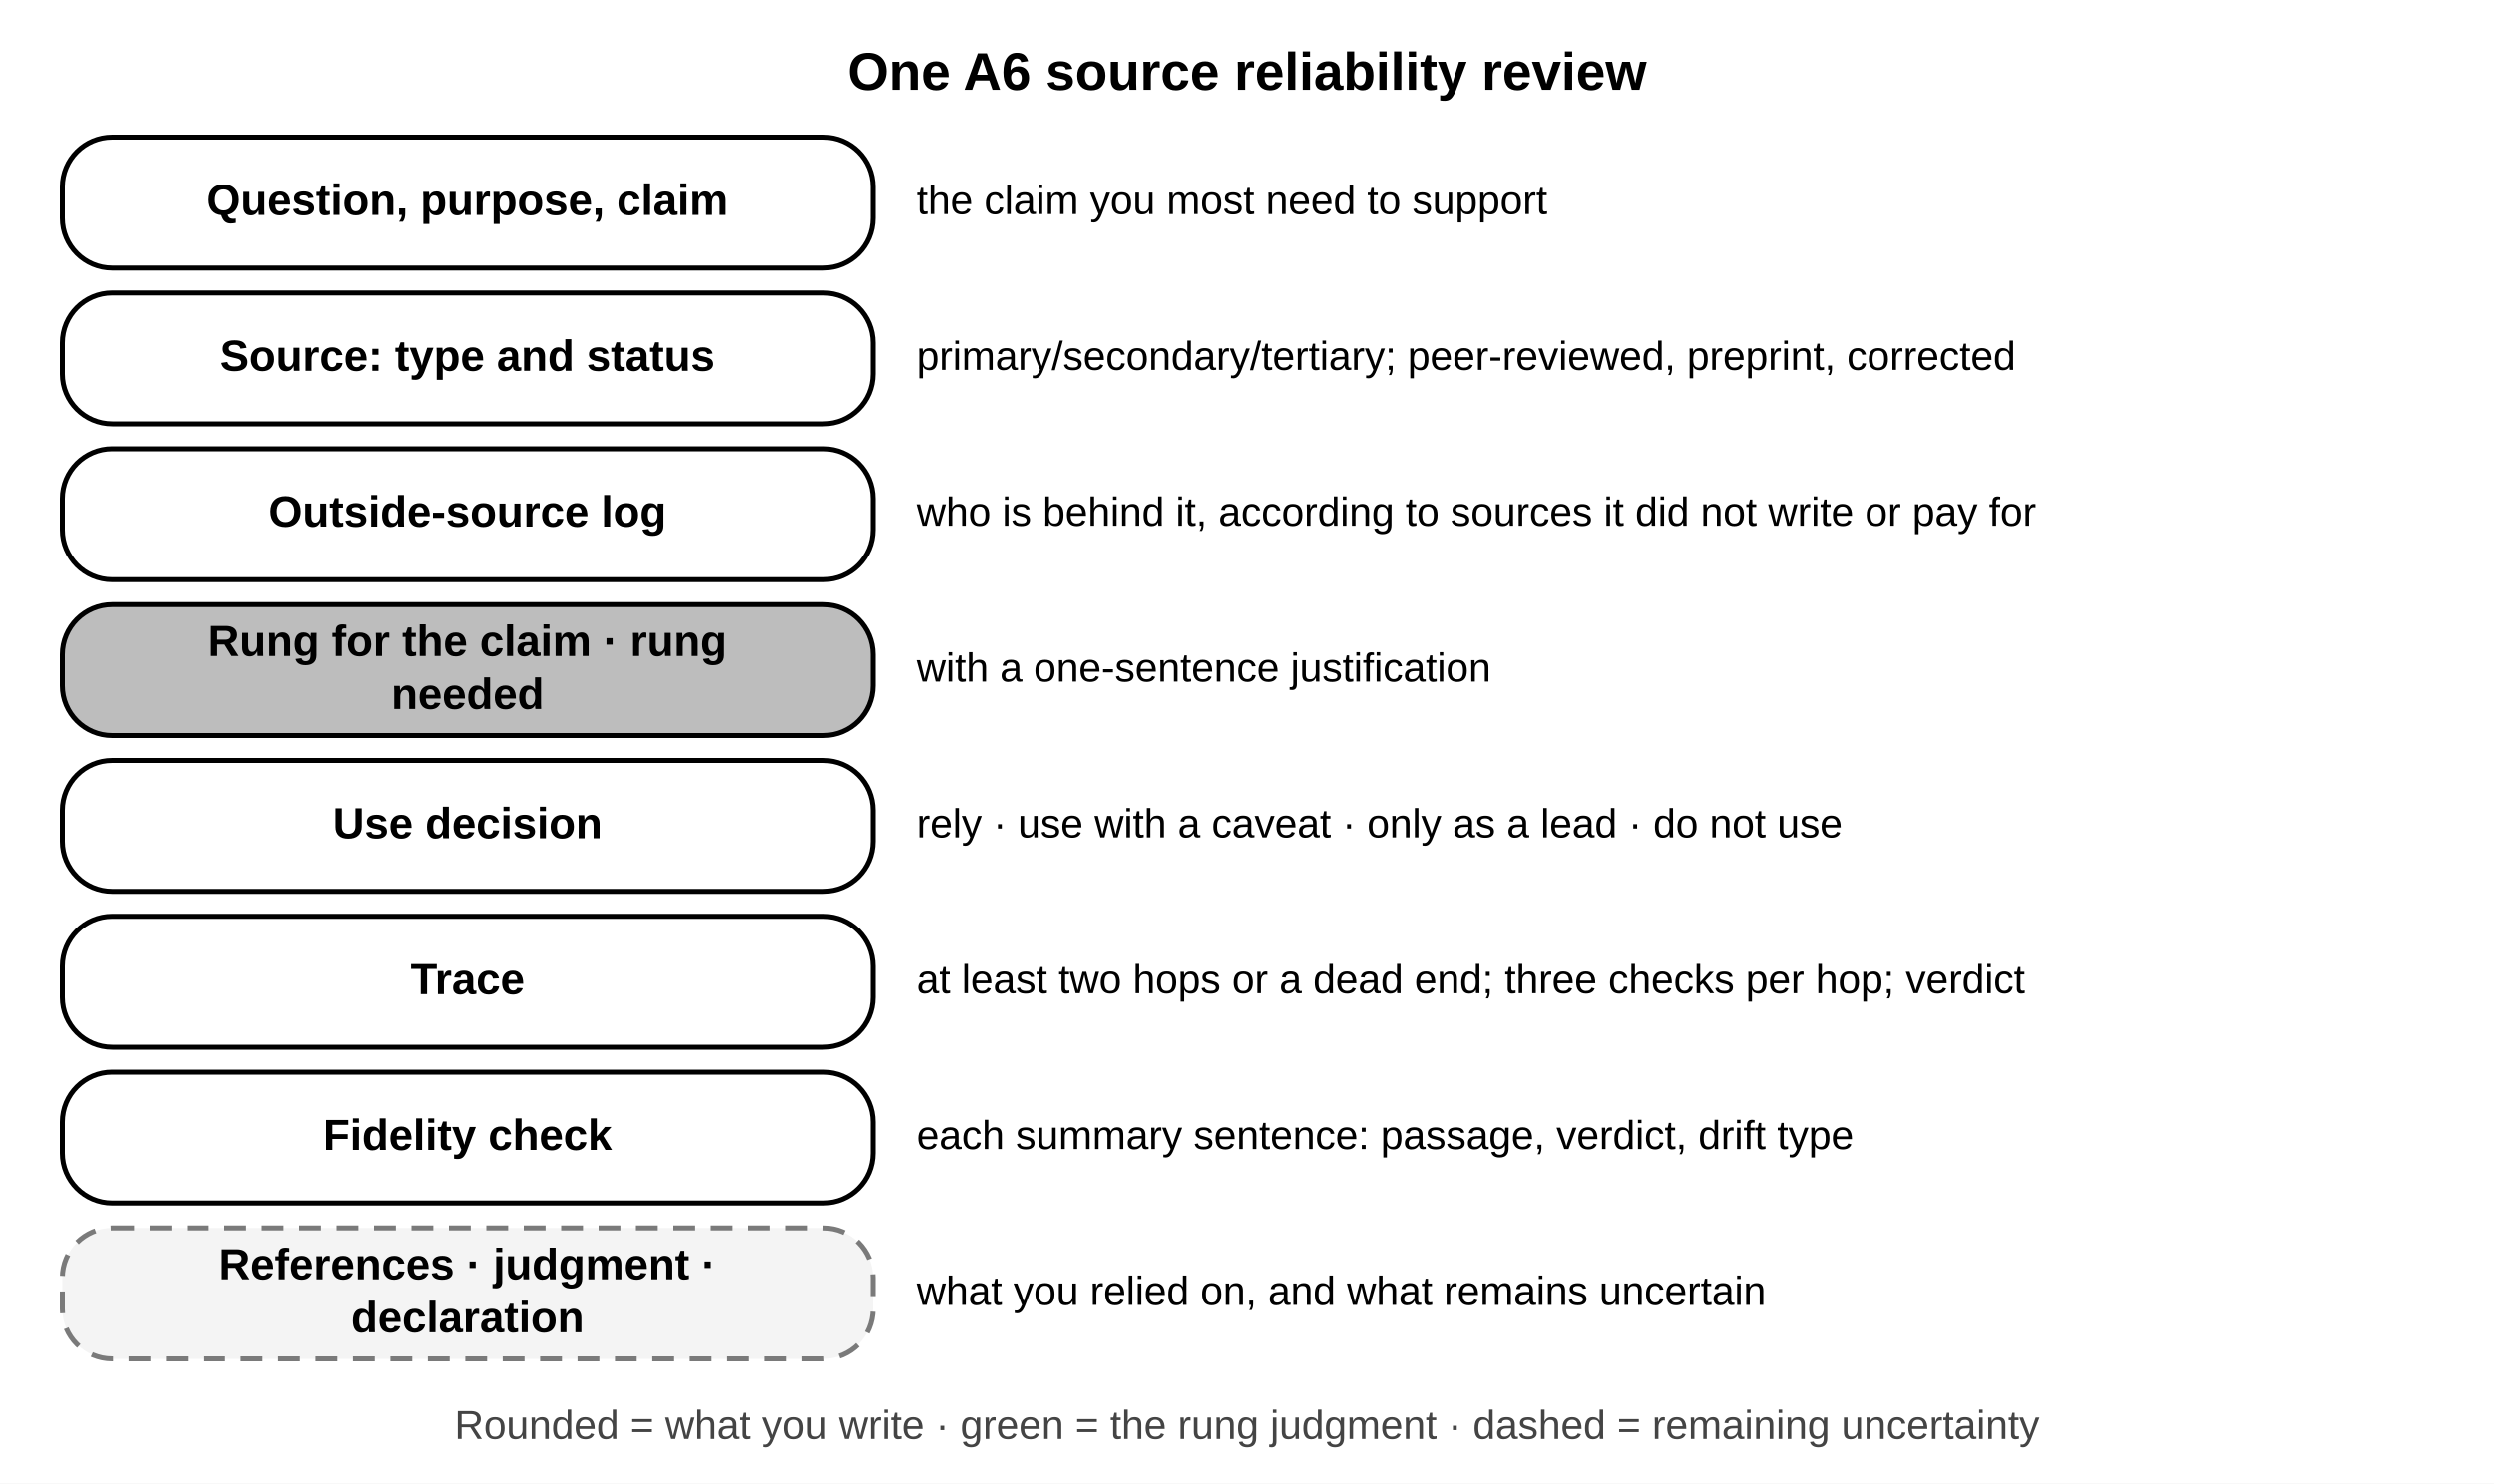
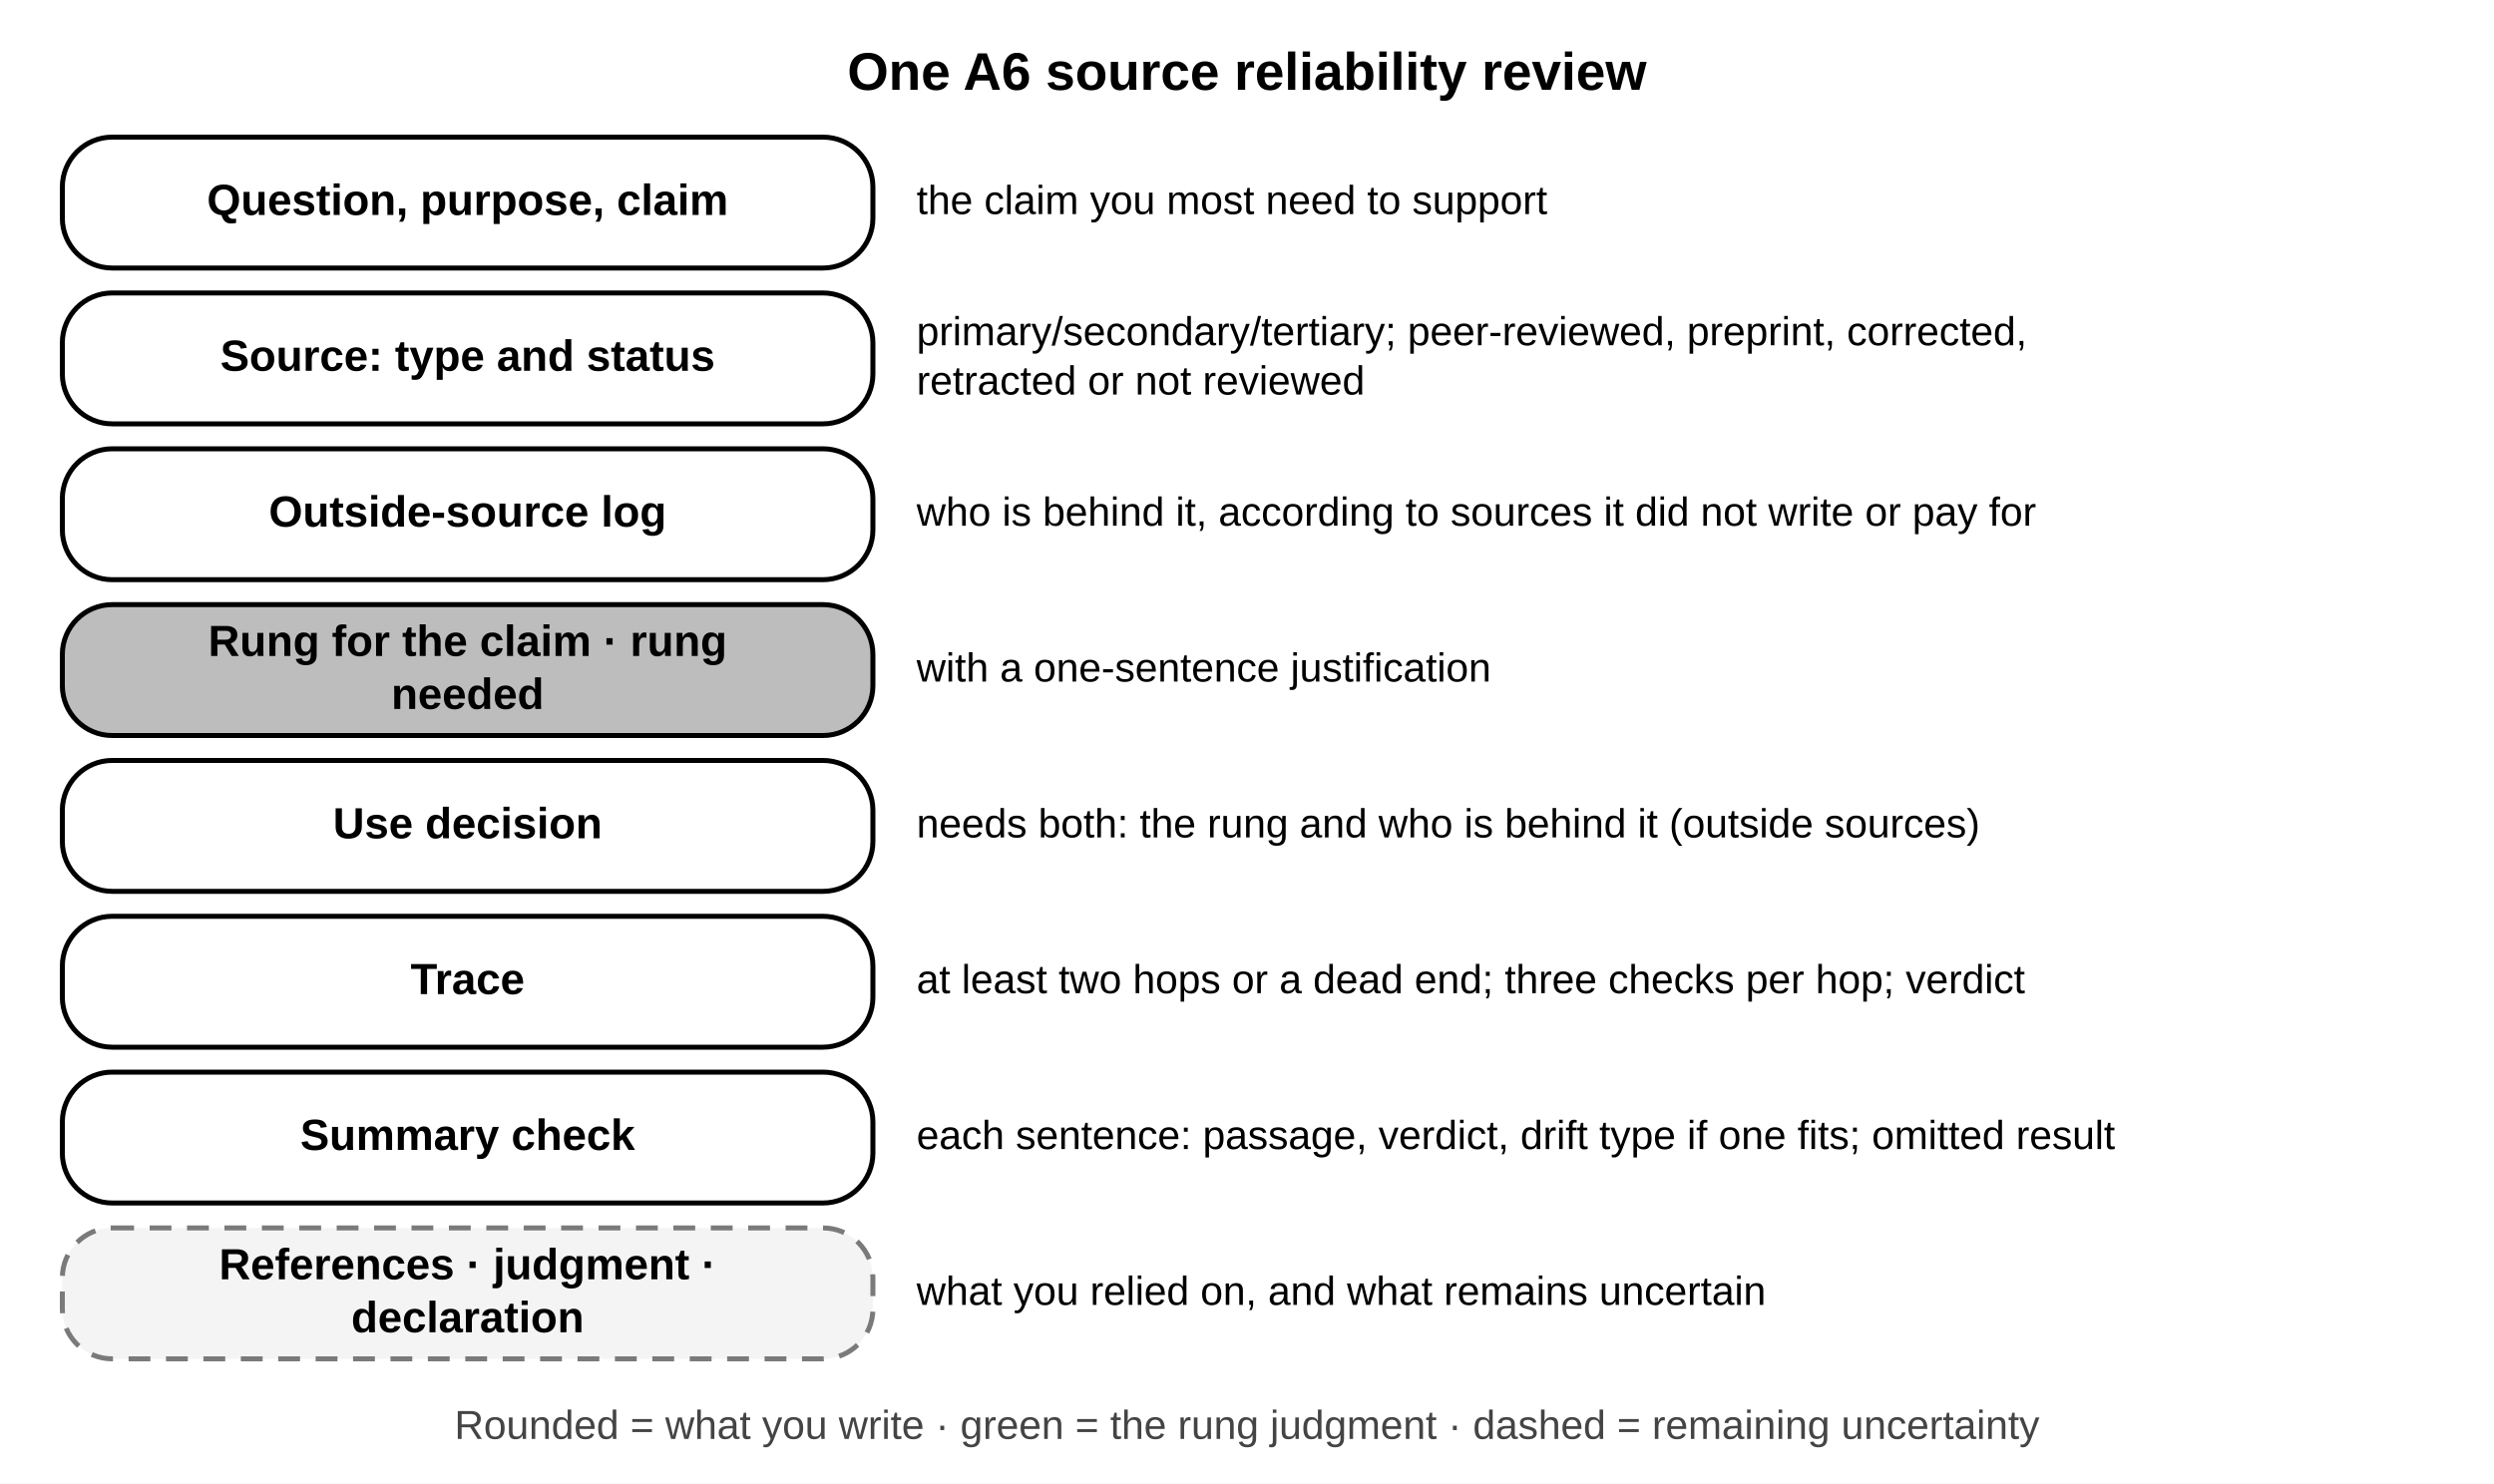
<svg xmlns="http://www.w3.org/2000/svg" viewBox="0 0 800 476" width="800" height="476" role="img" font-family="'Source Sans 3', 'Source Sans Pro', 'Helvetica Neue', Arial, sans-serif">
  <defs>
    <marker id="arrow-gray" viewBox="0 0 10 10" refX="9" refY="5" markerWidth="7" markerHeight="7" orient="auto-start-reverse">
      <path d="M0,0 L10,5 L0,10 z" fill="#000000" />
    </marker>
    <pattern id="hatch" patternUnits="userSpaceOnUse" width="8" height="8" patternTransform="rotate(45)">
      <rect width="8" height="8" fill="#FFFFFF" />
      <line x1="0" y1="0" x2="0" y2="8" stroke="#9A9A9A" stroke-width="1.3" />
    </pattern>
    <pattern id="dots" patternUnits="userSpaceOnUse" width="7" height="7">
      <rect width="7" height="7" fill="#FFFFFF" />
      <circle cx="3.5" cy="3.5" r="1.2" fill="#000" />
    </pattern>
  </defs>
  <rect width="800" height="476" fill="#FFFFFF" />
  <text x="400.0" y="24.0" font-size="17" font-weight="700" text-anchor="middle" dominant-baseline="middle" fill="#000000" style="">One A6 source reliability review</text>
  <rect x="20" y="44" width="260" height="42" rx="16" fill="#FFFFFF" stroke="#000000" stroke-width="1.6" />
  <text x="150.0" y="65.0" font-size="14" font-weight="600" text-anchor="middle" dominant-baseline="middle" fill="#000000" style="">Question, purpose, claim</text>
  <text x="294.0" y="65.0" font-size="13" font-weight="normal" text-anchor="start" dominant-baseline="middle" fill="#000000" style="">the claim you most need to support</text>
  <rect x="20" y="94" width="260" height="42" rx="16" fill="#FFFFFF" stroke="#000000" stroke-width="1.6" />
  <text x="150.0" y="115.0" font-size="14" font-weight="600" text-anchor="middle" dominant-baseline="middle" fill="#000000" style="">Source: type and status</text>
-   <text x="294.0" y="115.0" font-size="13" font-weight="normal" text-anchor="start" dominant-baseline="middle" fill="#000000" style="">primary/secondary/tertiary; peer-reviewed, preprint, corrected</text>
+   <text x="294.0" y="107.1" font-size="13" font-weight="normal" text-anchor="start" dominant-baseline="middle" fill="#000000" style="">primary/secondary/tertiary; peer-reviewed, preprint, corrected,</text>
+   <text x="294.0" y="122.9" font-size="13" font-weight="normal" text-anchor="start" dominant-baseline="middle" fill="#000000" style="">retracted or not reviewed</text>
  <rect x="20" y="144" width="260" height="42" rx="16" fill="#FFFFFF" stroke="#000000" stroke-width="1.6" />
  <text x="150.0" y="165.0" font-size="14" font-weight="600" text-anchor="middle" dominant-baseline="middle" fill="#000000" style="">Outside-source log</text>
  <text x="294.0" y="165.0" font-size="13" font-weight="normal" text-anchor="start" dominant-baseline="middle" fill="#000000" style="">who is behind it, according to sources it did not write or pay for</text>
  <rect x="20" y="194" width="260" height="42" rx="16" fill="#BDBDBD" stroke="#000000" stroke-width="1.6" />
  <text x="150.0" y="206.5" font-size="14" font-weight="600" text-anchor="middle" dominant-baseline="middle" fill="#000000" style="">Rung for the claim · rung</text>
  <text x="150.0" y="223.5" font-size="14" font-weight="600" text-anchor="middle" dominant-baseline="middle" fill="#000000" style="">needed</text>
  <text x="294.0" y="215.0" font-size="13" font-weight="normal" text-anchor="start" dominant-baseline="middle" fill="#000000" style="">with a one-sentence justification</text>
  <rect x="20" y="244" width="260" height="42" rx="16" fill="#FFFFFF" stroke="#000000" stroke-width="1.6" />
  <text x="150.0" y="265.0" font-size="14" font-weight="600" text-anchor="middle" dominant-baseline="middle" fill="#000000" style="">Use decision</text>
-   <text x="294.0" y="265.0" font-size="13" font-weight="normal" text-anchor="start" dominant-baseline="middle" fill="#000000" style="">rely · use with a caveat · only as a lead · do not use</text>
+   <text x="294.0" y="265.0" font-size="13" font-weight="normal" text-anchor="start" dominant-baseline="middle" fill="#000000" style="">needs both: the rung and who is behind it (outside sources)</text>
  <rect x="20" y="294" width="260" height="42" rx="16" fill="#FFFFFF" stroke="#000000" stroke-width="1.6" />
  <text x="150.0" y="315.0" font-size="14" font-weight="600" text-anchor="middle" dominant-baseline="middle" fill="#000000" style="">Trace</text>
  <text x="294.0" y="315.0" font-size="13" font-weight="normal" text-anchor="start" dominant-baseline="middle" fill="#000000" style="">at least two hops or a dead end; three checks per hop; verdict</text>
  <rect x="20" y="344" width="260" height="42" rx="16" fill="#FFFFFF" stroke="#000000" stroke-width="1.6" />
-   <text x="150.0" y="365.0" font-size="14" font-weight="600" text-anchor="middle" dominant-baseline="middle" fill="#000000" style="">Fidelity check</text>
-   <text x="294.0" y="365.0" font-size="13" font-weight="normal" text-anchor="start" dominant-baseline="middle" fill="#000000" style="">each summary sentence: passage, verdict, drift type</text>
+   <text x="150.0" y="365.0" font-size="14" font-weight="600" text-anchor="middle" dominant-baseline="middle" fill="#000000" style="">Summary check</text>
+   <text x="294.0" y="365.0" font-size="13" font-weight="normal" text-anchor="start" dominant-baseline="middle" fill="#000000" style="">each sentence: passage, verdict, drift type if one fits; omitted result</text>
  <rect x="20" y="394" width="260" height="42" rx="16" fill="#F4F4F4" stroke="#7A7A7A" stroke-width="1.6" stroke-dasharray="7 5" />
  <text x="150.0" y="406.5" font-size="14" font-weight="600" text-anchor="middle" dominant-baseline="middle" fill="#000000" style="">References · judgment ·</text>
  <text x="150.0" y="423.5" font-size="14" font-weight="600" text-anchor="middle" dominant-baseline="middle" fill="#000000" style="">declaration</text>
  <text x="294.0" y="415.0" font-size="13" font-weight="normal" text-anchor="start" dominant-baseline="middle" fill="#000000" style="">what you relied on, and what remains uncertain</text>
  <text x="400.0" y="458.0" font-size="13" font-weight="normal" text-anchor="middle" dominant-baseline="middle" fill="#444444" style="">Rounded = what you write · green = the rung judgment · dashed = remaining uncertainty</text>
</svg>
